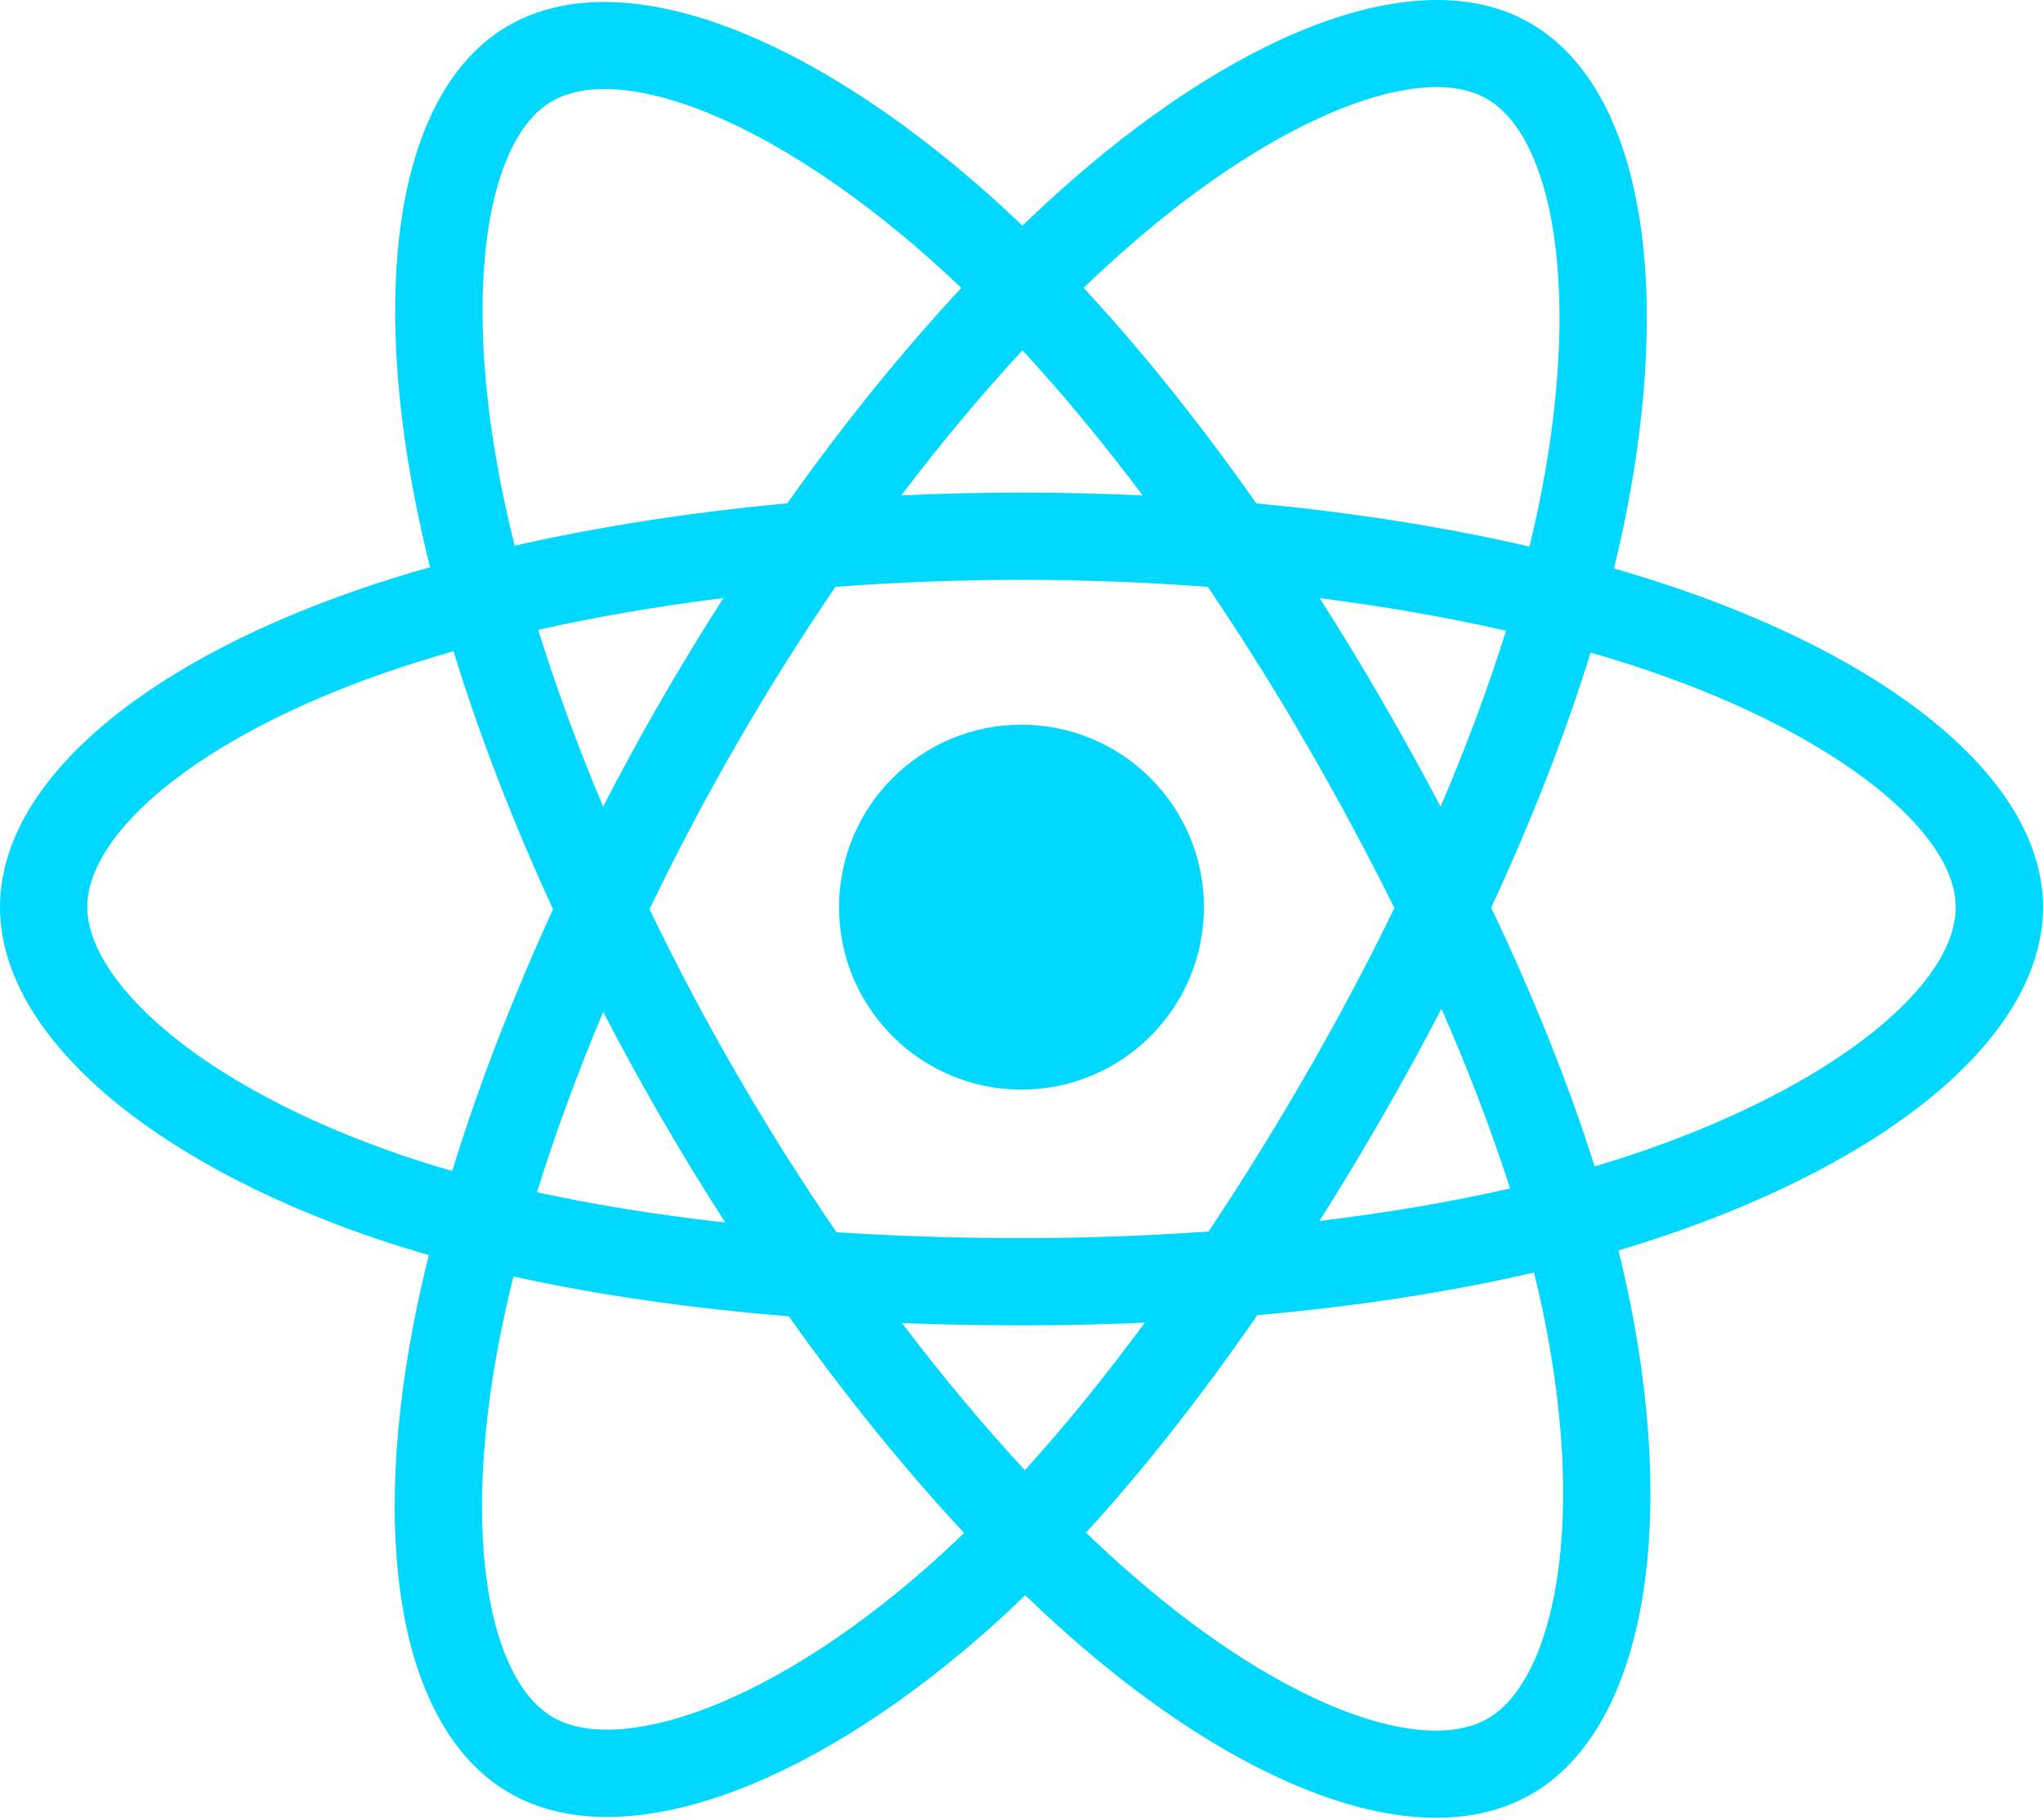
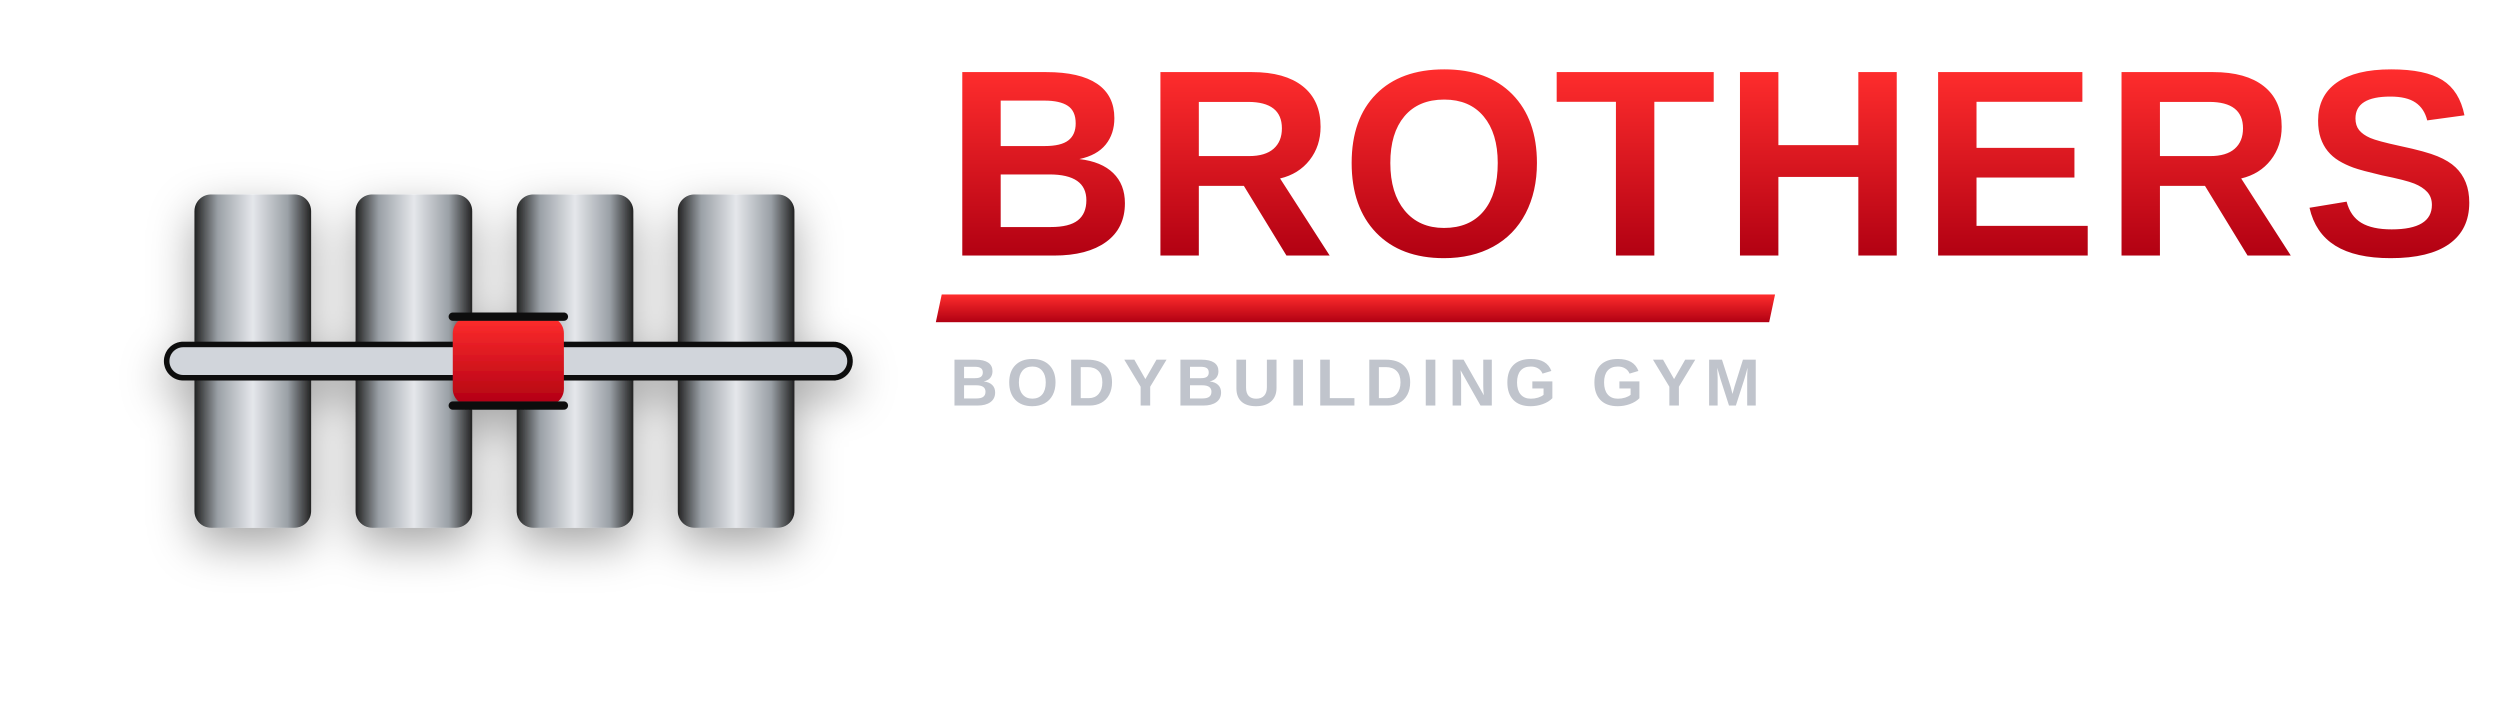
- <svg xmlns="http://www.w3.org/2000/svg" aria-hidden="true" role="img" class="iconify iconify--logos" width="35.93" height="32" preserveAspectRatio="xMidYMid meet" viewBox="0 0 256 228">
-   <path fill="#00D8FF" d="M210.483 73.824a171.49 171.49 0 0 0-8.24-2.597c.465-1.9.893-3.777 1.273-5.621c6.238-30.281 2.16-54.676-11.769-62.708c-13.355-7.7-35.196.329-57.254 19.526a171.23 171.23 0 0 0-6.375 5.848a155.866 155.866 0 0 0-4.241-3.917C100.759 3.829 77.587-4.822 63.673 3.233C50.33 10.957 46.379 33.89 51.995 62.588a170.974 170.974 0 0 0 1.892 8.48c-3.28.932-6.445 1.924-9.474 2.98C17.309 83.498 0 98.307 0 113.668c0 15.865 18.582 31.778 46.812 41.427a145.52 145.52 0 0 0 6.921 2.165a167.467 167.467 0 0 0-2.01 9.138c-5.354 28.2-1.173 50.591 12.134 58.266c13.744 7.926 36.812-.22 59.273-19.855a145.567 145.567 0 0 0 5.342-4.923a168.064 168.064 0 0 0 6.92 6.314c21.758 18.722 43.246 26.282 56.54 18.586c13.731-7.949 18.194-32.003 12.4-61.268a145.016 145.016 0 0 0-1.535-6.842c1.62-.48 3.21-.974 4.76-1.488c29.348-9.723 48.443-25.443 48.443-41.52c0-15.417-17.868-30.326-45.517-39.844Zm-6.365 70.984c-1.4.463-2.836.91-4.3 1.345c-3.24-10.257-7.612-21.163-12.963-32.432c5.106-11 9.31-21.767 12.459-31.957c2.619.758 5.16 1.557 7.61 2.4c23.69 8.156 38.14 20.213 38.14 29.504c0 9.896-15.606 22.743-40.946 31.14Zm-10.514 20.834c2.562 12.94 2.927 24.64 1.23 33.787c-1.524 8.219-4.59 13.698-8.382 15.893c-8.067 4.67-25.32-1.4-43.927-17.412a156.726 156.726 0 0 1-6.437-5.87c7.214-7.889 14.423-17.06 21.459-27.246c12.376-1.098 24.068-2.894 34.671-5.345a134.17 134.17 0 0 1 1.386 6.193ZM87.276 214.515c-7.882 2.783-14.16 2.863-17.955.675c-8.075-4.657-11.432-22.636-6.853-46.752a156.923 156.923 0 0 1 1.869-8.499c10.486 2.32 22.093 3.988 34.498 4.994c7.084 9.967 14.501 19.128 21.976 27.15a134.668 134.668 0 0 1-4.877 4.492c-9.933 8.682-19.886 14.842-28.658 17.94ZM50.35 144.747c-12.483-4.267-22.792-9.812-29.858-15.863c-6.35-5.437-9.555-10.836-9.555-15.216c0-9.322 13.897-21.212 37.076-29.293c2.813-.98 5.757-1.905 8.812-2.773c3.204 10.42 7.406 21.315 12.477 32.332c-5.137 11.18-9.399 22.249-12.634 32.792a134.718 134.718 0 0 1-6.318-1.979Zm12.378-84.26c-4.811-24.587-1.616-43.134 6.425-47.789c8.564-4.958 27.502 2.111 47.463 19.835a144.318 144.318 0 0 1 3.841 3.545c-7.438 7.987-14.787 17.08-21.808 26.988c-12.04 1.116-23.565 2.908-34.161 5.309a160.342 160.342 0 0 1-1.76-7.887Zm110.427 27.268a347.8 347.8 0 0 0-7.785-12.803c8.168 1.033 15.994 2.404 23.343 4.08c-2.206 7.072-4.956 14.465-8.193 22.045a381.151 381.151 0 0 0-7.365-13.322Zm-45.032-43.861c5.044 5.465 10.096 11.566 15.065 18.186a322.04 322.04 0 0 0-30.257-.006c4.974-6.559 10.069-12.652 15.192-18.18ZM82.802 87.83a323.167 323.167 0 0 0-7.227 13.238c-3.184-7.553-5.909-14.98-8.134-22.152c7.304-1.634 15.093-2.97 23.209-3.984a321.524 321.524 0 0 0-7.848 12.897Zm8.081 65.352c-8.385-.936-16.291-2.203-23.593-3.793c2.26-7.3 5.045-14.885 8.298-22.6a321.187 321.187 0 0 0 7.257 13.246c2.594 4.48 5.28 8.868 8.038 13.147Zm37.542 31.03c-5.184-5.592-10.354-11.779-15.403-18.433c4.902.192 9.899.29 14.978.29c5.218 0 10.376-.117 15.453-.343c-4.985 6.774-10.018 12.97-15.028 18.486Zm52.198-57.817c3.422 7.8 6.306 15.345 8.596 22.52c-7.422 1.694-15.436 3.058-23.88 4.071a382.417 382.417 0 0 0 7.859-13.026a347.403 347.403 0 0 0 7.425-13.565Zm-16.898 8.101a358.557 358.557 0 0 1-12.281 19.815a329.4 329.4 0 0 1-23.444.823c-7.967 0-15.716-.248-23.178-.732a310.202 310.202 0 0 1-12.513-19.846h.001a307.41 307.41 0 0 1-10.923-20.627a310.278 310.278 0 0 1 10.89-20.637l-.001.001a307.318 307.318 0 0 1 12.413-19.761c7.613-.576 15.42-.876 23.31-.876H128c7.926 0 15.743.303 23.354.883a329.357 329.357 0 0 1 12.335 19.695a358.489 358.489 0 0 1 11.036 20.54a329.472 329.472 0 0 1-11 20.722Zm22.56-122.124c8.572 4.944 11.906 24.881 6.52 51.026c-.344 1.668-.73 3.367-1.15 5.09c-10.622-2.452-22.155-4.275-34.23-5.408c-7.034-10.017-14.323-19.124-21.64-27.008a160.789 160.789 0 0 1 5.888-5.4c18.9-16.447 36.564-22.941 44.612-18.3ZM128 90.808c12.625 0 22.86 10.235 22.86 22.86s-10.235 22.86-22.86 22.86s-22.86-10.235-22.86-22.86s10.235-22.86 22.86-22.86Z" />
+ <svg xmlns="http://www.w3.org/2000/svg" viewBox="0 0 900 260" role="img" aria-labelledby="title desc">
+   <defs>
+     <linearGradient id="metal" x1="0%" y1="0%" x2="100%" y2="0%">
+       <stop offset="0%" stop-color="#222" />
+       <stop offset="20%" stop-color="#9aa0a6" />
+       <stop offset="50%" stop-color="#e5e7eb" />
+       <stop offset="80%" stop-color="#9aa0a6" />
+       <stop offset="100%" stop-color="#222" />
+     </linearGradient>
+     <linearGradient id="redHot" x1="0%" y1="0%" x2="0%" y2="100%">
+       <stop offset="0%" stop-color="#ff2d2d" />
+       <stop offset="100%" stop-color="#b10012" />
+     </linearGradient>
+     <filter id="softShadow" x="-50%" y="-50%" width="200%" height="200%">
+       <feDropShadow dx="0" dy="6" stdDeviation="8" flood-color="#000" flood-opacity="0.35" />
+     </filter>
+   </defs>
+   <style>
+     /* Easy theme tweaks */
+     .bg { fill: none; }             /* set to 'none' for transparent */
+     .brand { fill: url(#redHot); }
+     .sub { fill: #c0c4cc; }         /* light metallic gray for subtitle */
+     .stroke-strong { stroke: #111; stroke-width: 3; stroke-linecap: round; }
+   </style>
+   <g transform="translate(70,40)" filter="url(#softShadow)">
+     <rect x="0" y="30" width="42" height="120" rx="6" fill="url(#metal)" />
+     <rect x="58" y="30" width="42" height="120" rx="6" fill="url(#metal)" />
+     <rect x="116" y="30" width="42" height="120" rx="6" fill="url(#metal)" />
+     <rect x="174" y="30" width="42" height="120" rx="6" fill="url(#metal)" />
+     <rect x="-10" y="84" width="246" height="12" rx="6" fill="#d1d5db" stroke="#111" stroke-width="2" />
+     <rect x="93" y="74" width="40" height="32" rx="6" fill="url(#redHot)" />
+     <path d="M93 74 h40" class="stroke-strong" />
+     <path d="M93 106 h40" class="stroke-strong" />
+   </g>
+   <g transform="translate(340,92)">
+     <text x="0" y="0" font-family="Impact, Haettenschweiler, 'Arial Black', Arial, sans-serif" font-size="96" font-weight="900" letter-spacing="2" class="brand">
+       BROTHERS
+     </text>
+     <rect x="2" y="14" width="300" height="10" fill="url(#redHot)" transform="skewX(-12)" />
+     <text x="2" y="54" font-family="Arial, Helvetica, sans-serif" font-size="24" font-weight="700" class="sub" letter-spacing="3">
+       BODYBUILDING GYM
+     </text>
+   </g>
</svg>
